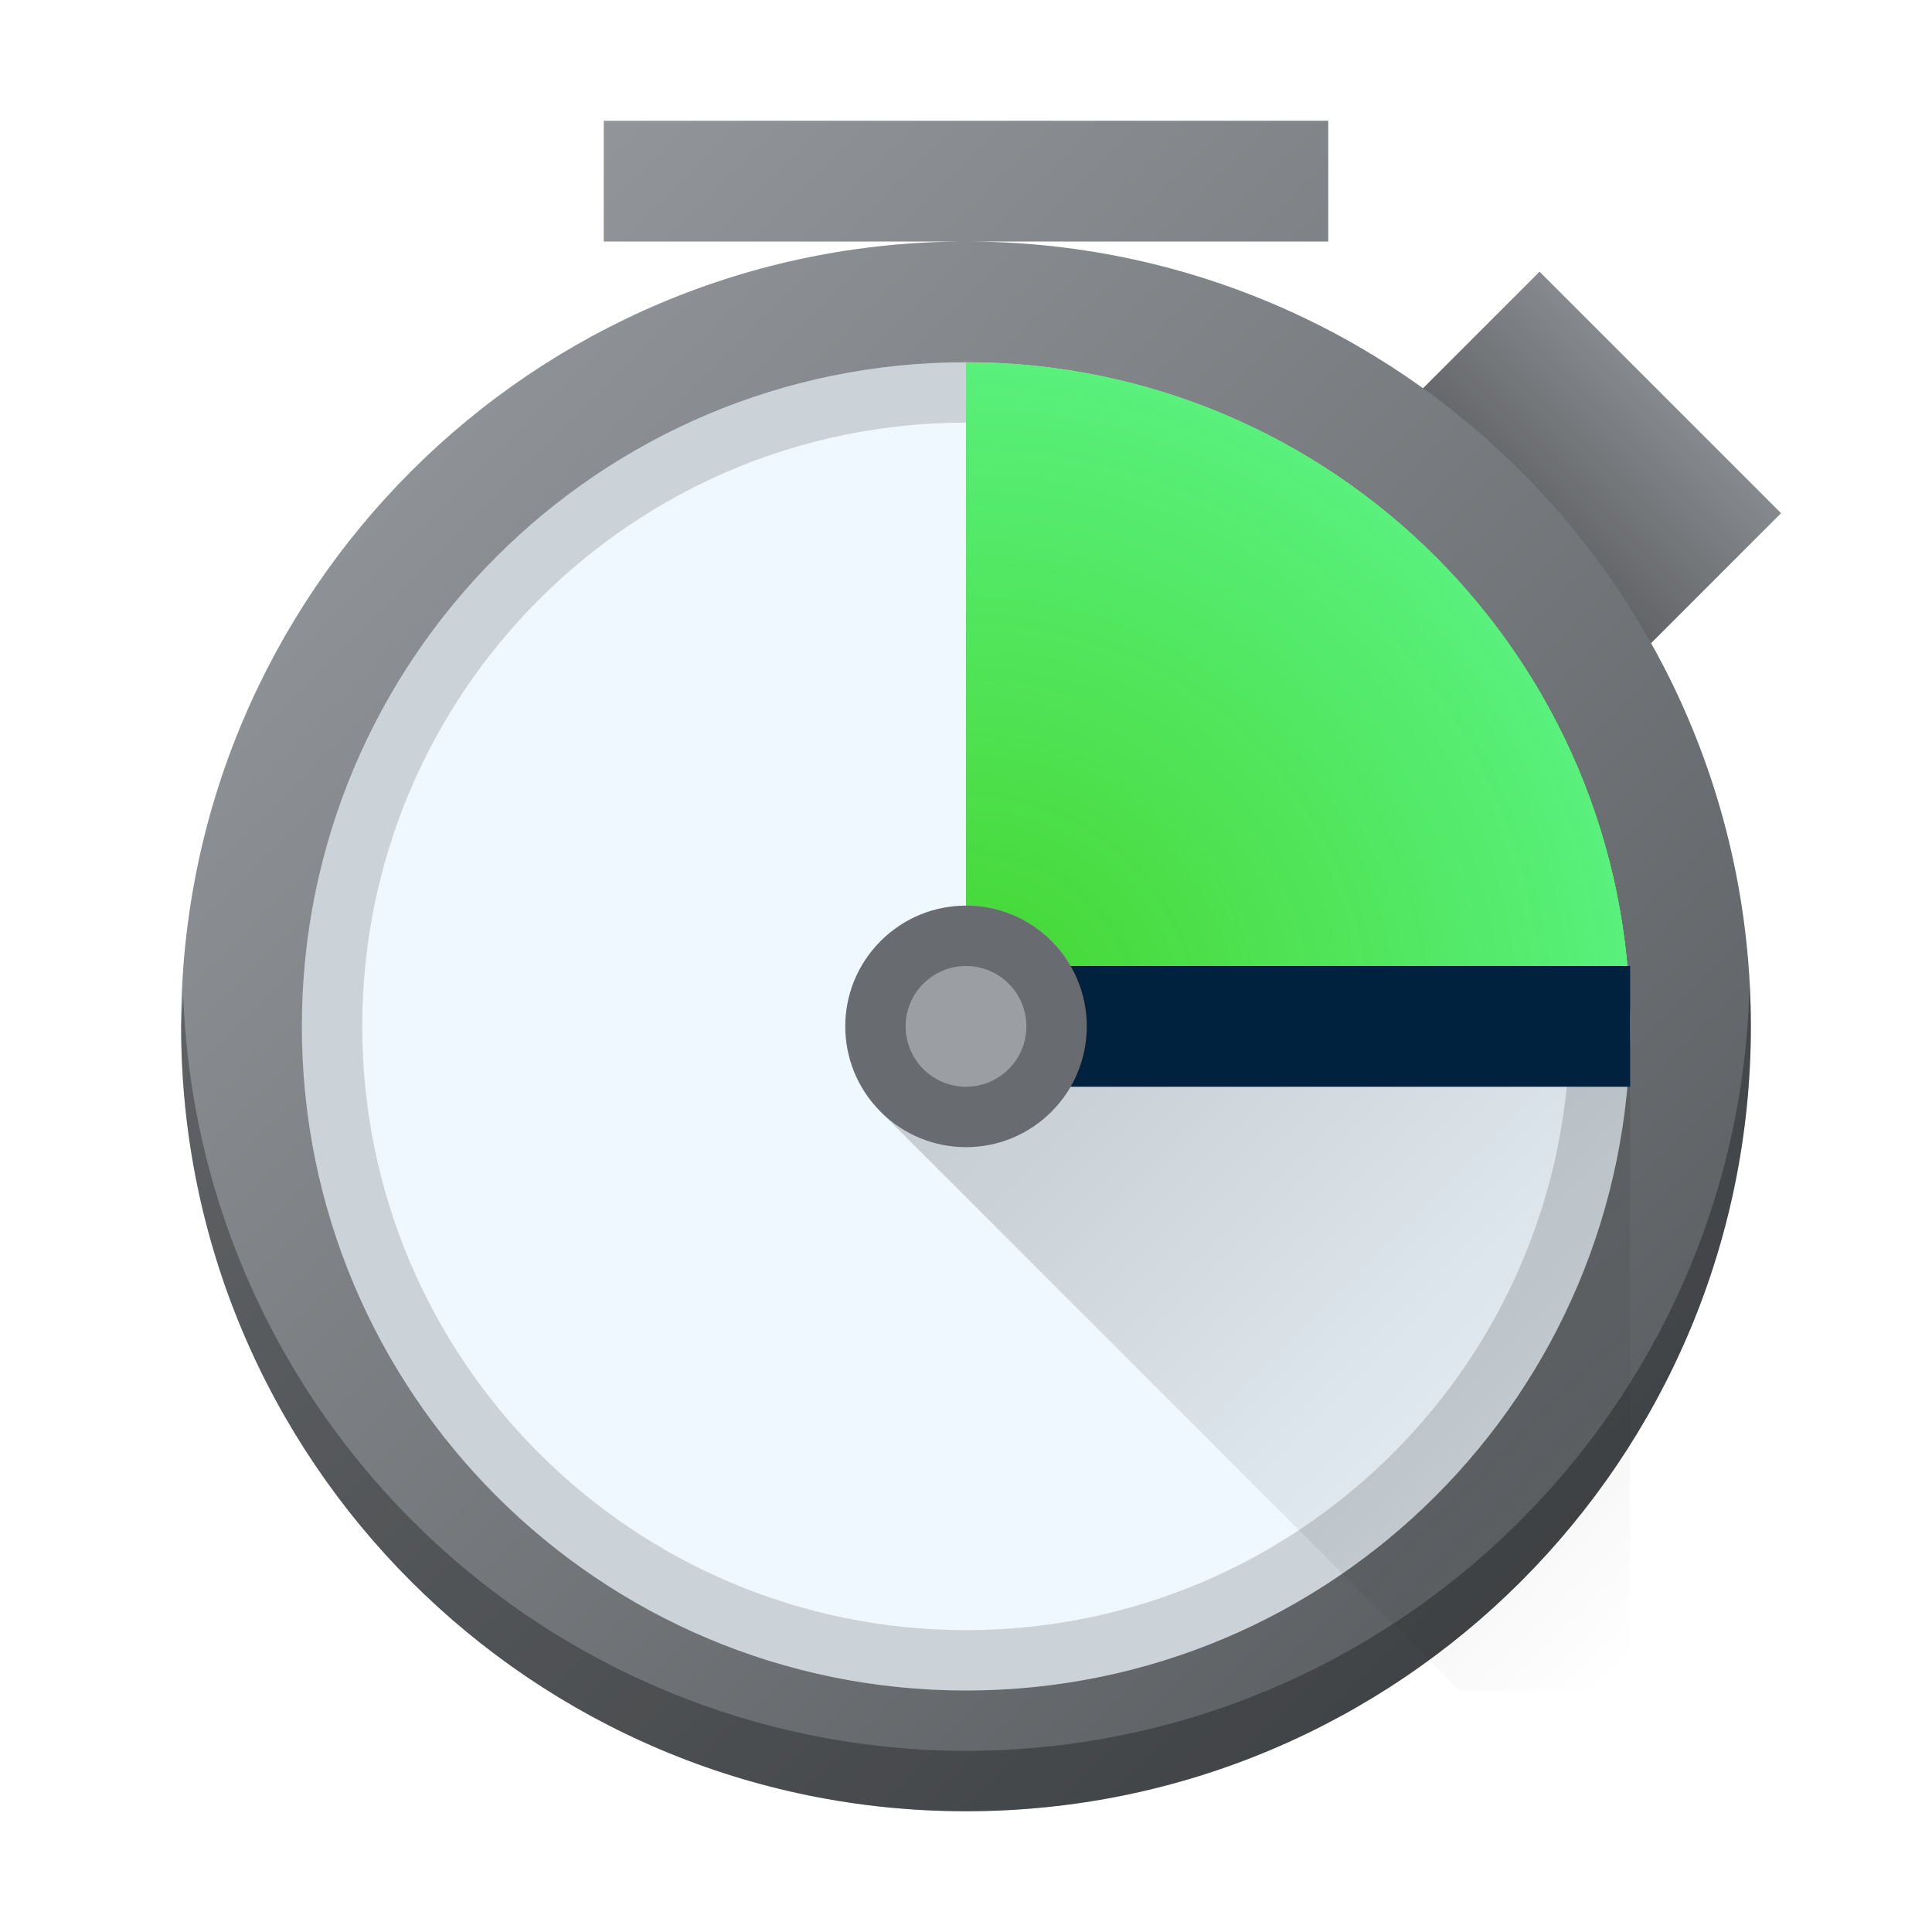
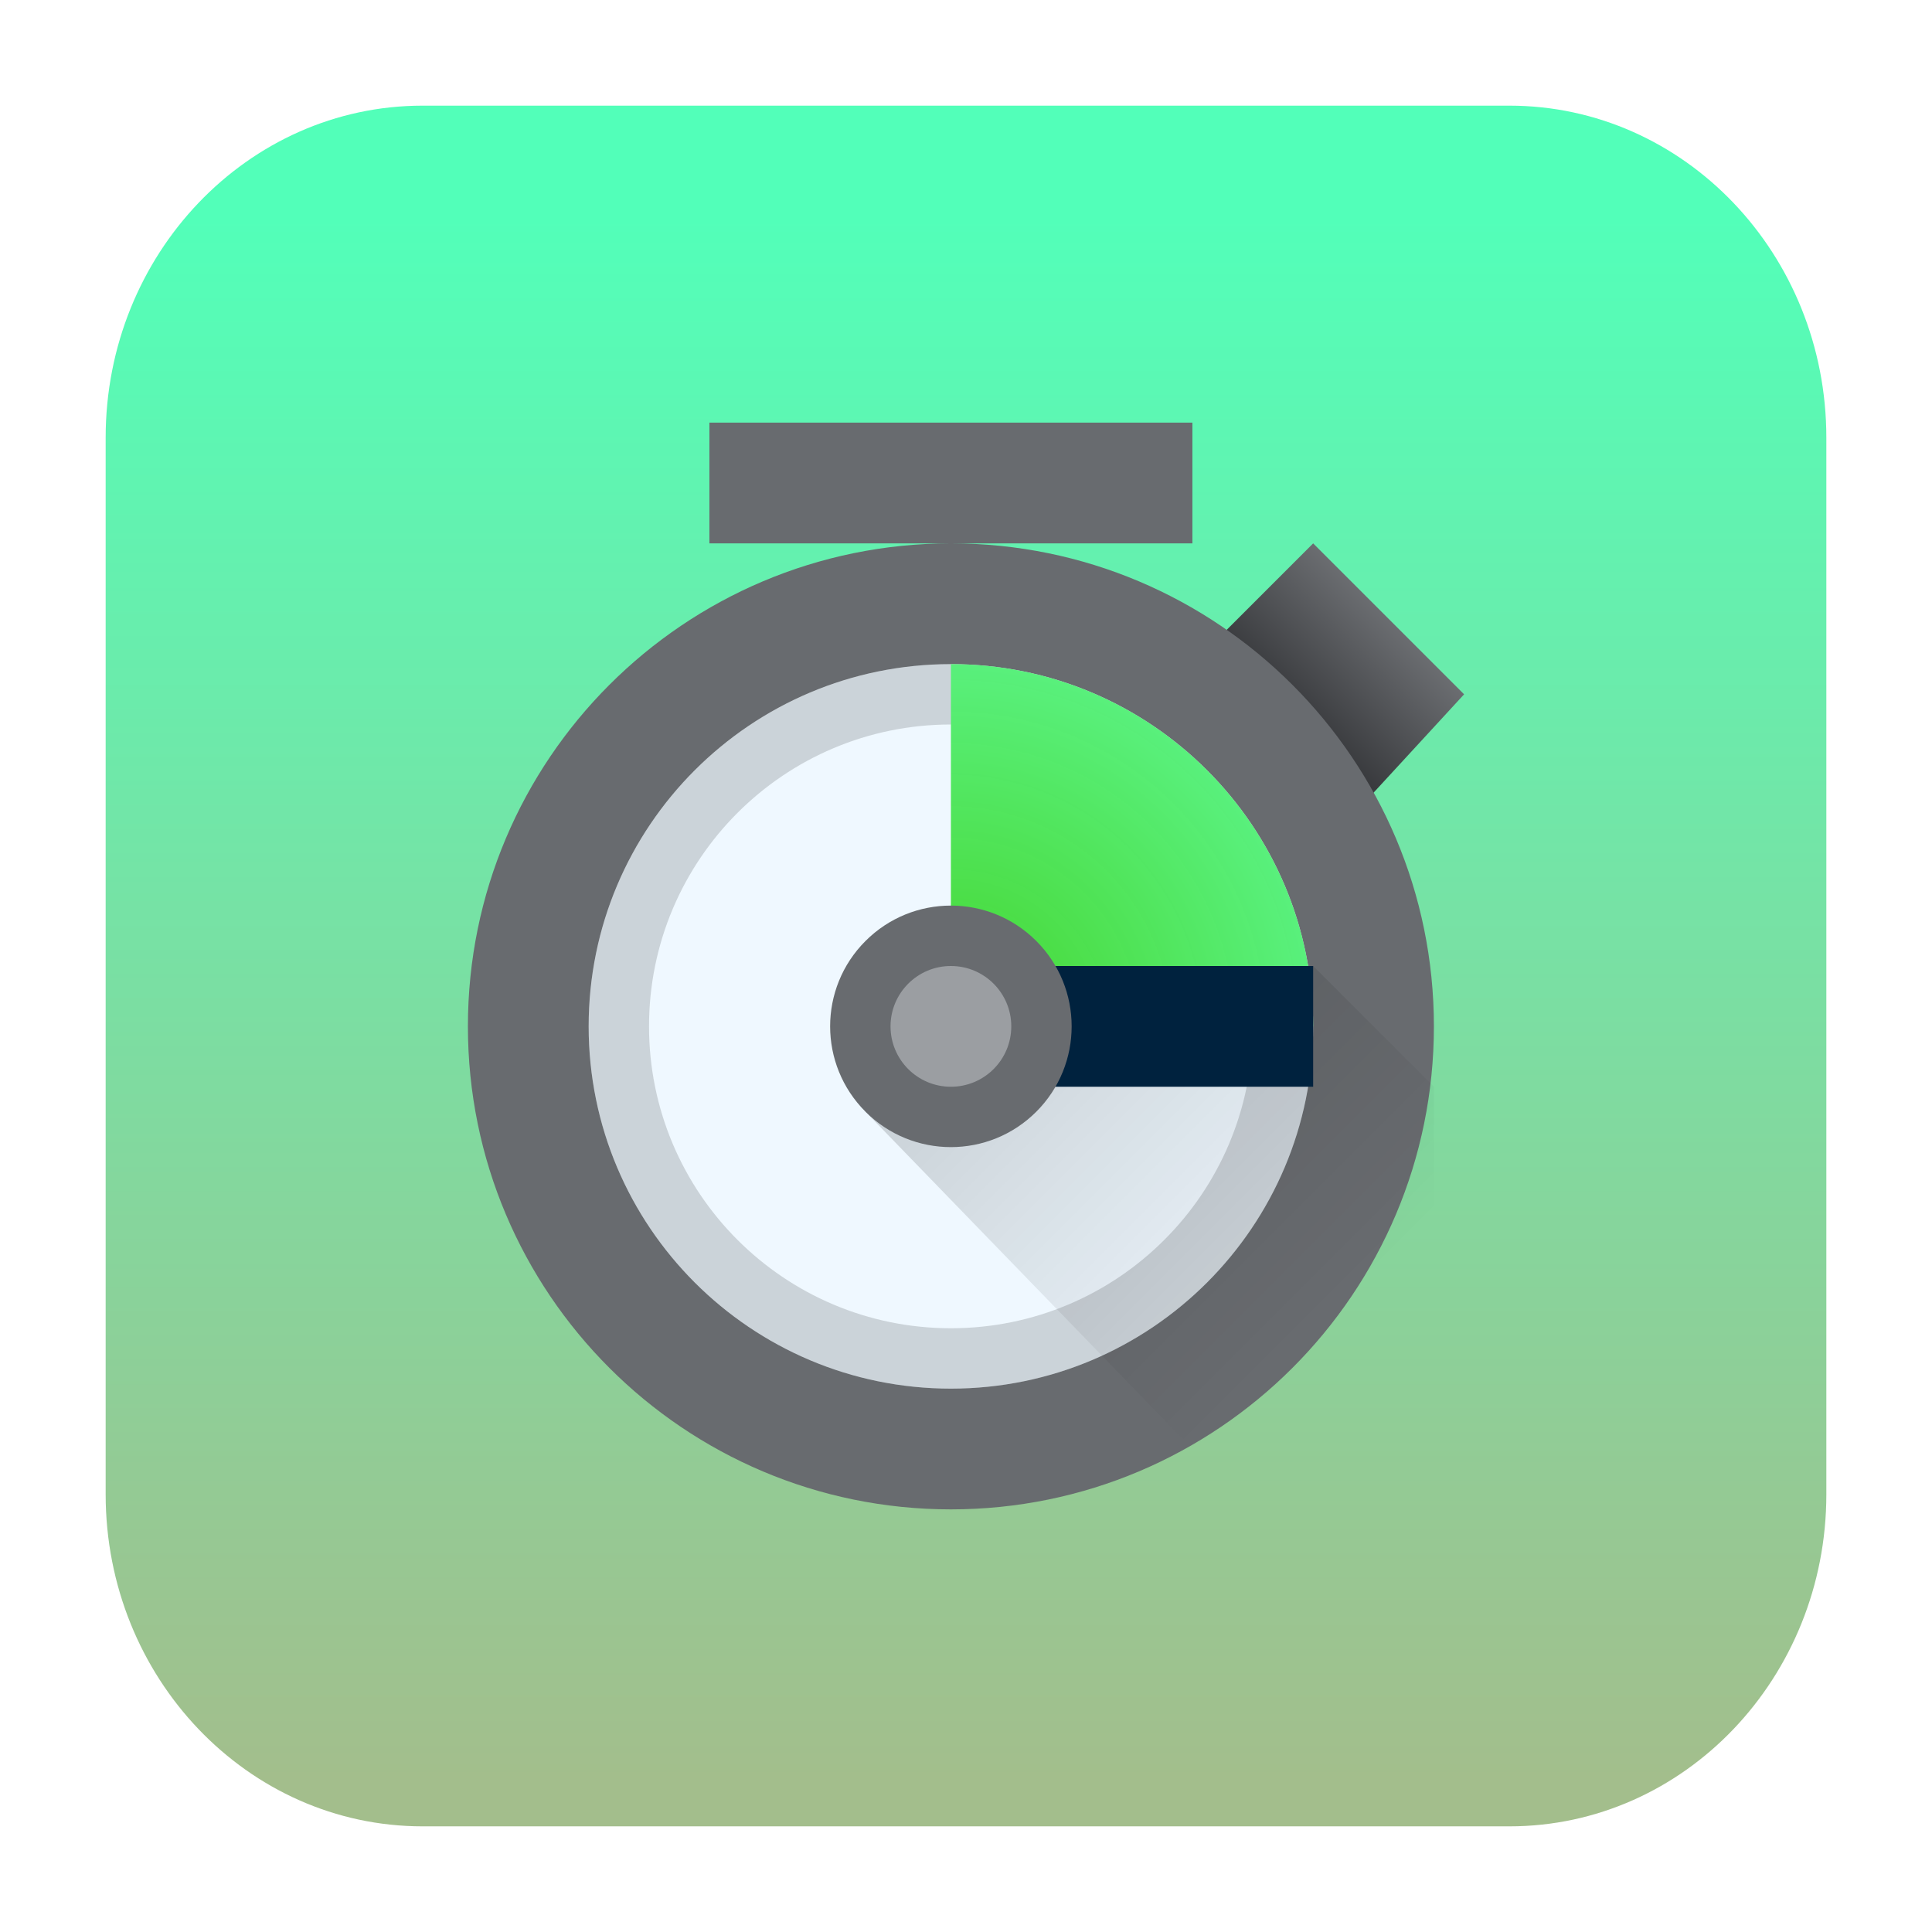
- <svg xmlns="http://www.w3.org/2000/svg" height="32" viewBox="0 0 32 32" width="32">
-   <linearGradient id="a" gradientTransform="matrix(3.495987 0 0 3.495987 1.30074 3.299862)" gradientUnits="userSpaceOnUse" x1="8.5" x2=".5" y1="7.637" y2="-.372">
-     <stop offset="0" stop-color="#4f5356" />
-     <stop offset="1" stop-color="#9b9ea2" stop-opacity="1" />
+ <svg xmlns="http://www.w3.org/2000/svg" xmlns:xlink="http://www.w3.org/1999/xlink" height="64" viewBox="0 0 64 64" width="64" version="1.1" id="svg11908">
+   <defs id="defs11912">
+     <linearGradient id="linearGradient1056" x1="169.51" x2="169.51" y1="122.46" y2="16.447" gradientTransform="matrix(0.4898683,0,0,0.4898683,-50.34282,-0.9669066)" gradientUnits="userSpaceOnUse">
+       <stop stop-color="#00b5eb" offset="0" id="stop2" style="stop-color:#a3be8c;stop-opacity:1;" />
+       <stop stop-color="#52ffb9" offset="1" id="stop4" />
+     </linearGradient>
+     <linearGradient id="linearGradient12490" gradientTransform="matrix(2.429564,2.429564,-2.429564,2.429564,1.364305,-972.8334)" gradientUnits="userSpaceOnUse" x1="204.866" x2="204.866" y1="197.195" y2="198.842">
+       <stop offset="0" stop-color="#9b9ea2" id="stop11881-6" />
+       <stop offset="1" stop-color="#1a1b1e" id="stop11883-1" />
+     </linearGradient>
+     <linearGradient id="linearGradient12494" gradientUnits="userSpaceOnUse" x1="9" x2="16.052" y1="11" y2="18.052" gradientTransform="matrix(2,0,0,2,20.63834,-27.05932)">
+       <stop offset="0" id="stop11876-0" />
+       <stop offset="1" stop-opacity="0" id="stop11878-6" />
+     </linearGradient>
+     <radialGradient id="a-3" cx="11" cy="12" gradientUnits="userSpaceOnUse" r="6">
+       <stop offset="0" stop-color="#3dd425" stop-opacity=".955" id="stop11871-2" />
+       <stop offset="1" stop-color="#59f07c" id="stop11873-0" />
+     </radialGradient>
+     <linearGradient xlink:href="#c" id="linearGradient12511" gradientUnits="userSpaceOnUse" gradientTransform="matrix(2.429564,2.429564,-2.429564,2.429564,1.364305,-972.8334)" x1="204.866" y1="197.195" x2="204.866" y2="198.842" />
+     <linearGradient xlink:href="#b" id="linearGradient12513" gradientUnits="userSpaceOnUse" gradientTransform="matrix(2,0,0,2,9.500002,10)" x1="9" y1="11" x2="16.052" y2="18.052" />
+   </defs>
+   <radialGradient id="a" cx="11" cy="12" gradientUnits="userSpaceOnUse" r="6">
+     <stop offset="0" stop-color="#3dd425" stop-opacity=".955" id="stop11871" />
+     <stop offset="1" stop-color="#59f07c" id="stop11873" />
+   </radialGradient>
+   <linearGradient id="b" gradientUnits="userSpaceOnUse" x1="9" x2="16.052" y1="11" y2="18.052" gradientTransform="matrix(2,0,0,2,20.63834,-27.05932)">
+     <stop offset="0" id="stop11876" />
+     <stop offset="1" stop-opacity="0" id="stop11878" />
  </linearGradient>
-   <radialGradient id="b" cx="16" cy="17" gradientUnits="userSpaceOnUse" r="11">
-     <stop offset="0" stop-color="#3dd425" stop-opacity=".955" />
-     <stop offset="1" stop-color="#59f07c" />
-   </radialGradient>
-   <linearGradient id="c" gradientUnits="userSpaceOnUse" x1="14.542" x2="26.542" y1="16" y2="28">
-     <stop offset="0" />
-     <stop offset="1" stop-opacity="0" />
+   <linearGradient id="c" gradientTransform="matrix(2.429564,2.429564,-2.429564,2.429564,1.364305,-972.8334)" gradientUnits="userSpaceOnUse" x1="204.866" x2="204.866" y1="197.195" y2="198.842">
+     <stop offset="0" stop-color="#9b9ea2" id="stop11881" />
+     <stop offset="1" stop-color="#1a1b1e" id="stop11883" />
  </linearGradient>
-   <linearGradient id="d" gradientTransform="matrix(1.409796 1.409796 -1.409796 1.409796 -3.194127 -556.8003)" gradientUnits="userSpaceOnUse" x1="210.5" x2="210.5" y1="188" y2="193.5">
-     <stop offset="0" stop-color="#9b9ea2" />
-     <stop offset="1" stop-color="#1a1b1e" />
-   </linearGradient>
-   <path d="m25.5 4.5-2.5 2.5h-7v10h11v-6l2.5-2.5z" fill="url(#d)" />
-   <g>
-     <path d="m10 2v2h6 6v-2zm6 2a13 13 0 0 0 -13 13 13 13 0 0 0 13 13 13 13 0 0 0 13-13 13 13 0 0 0 -13-13z" fill="url(#a)" />
-     <circle cx="16" cy="17" fill="#eff8ff" r="11" />
-     <path d="m16 6a11 11 0 0 0 -11 11 11 11 0 0 0 11 11 11 11 0 0 0 11-11 11 11 0 0 0 -11-11zm0 1a10 10 0 0 1 10 10 10 10 0 0 1 -10 10 10 10 0 0 1 -10-10 10 10 0 0 1 10-10z" opacity=".15" />
-     <path d="m28.979 16.295c-.16 7.056-5.921 12.695-12.979 12.705-6.975-.014-12.697-5.53-12.965-12.5-.015.166-.027.333-.035.5 0 7.18 5.82 13 13 13 7.18 0 13-5.82 13-13-.001-.235-.008-.47-.021-.705z" opacity=".3" />
-     <path d="m16 6v11h11a11 11 0 0 0 -11-11z" fill="url(#b)" />
+   <rect x="3.5" y="3.5" width="57" height="57" rx="10.5" ry="11" id="rect19" style="fill:url(#linearGradient1056);stroke-width:3.847" />
+   <g stroke-width="3" id="g11892-6" transform="matrix(2,0,0,2,9.500002,10)">
+     <path d="m 11,6 h 4 L 17,4 19.5,6.5 18,8.13 V 12 h -7 z" fill="url(#c)" id="path11886-1" style="fill:url(#linearGradient12511)" />
+     <path d="m 7,2 v 2 h 4 4 V 2 Z m 4,2 a 8,8 0 0 0 -8,8 8,8 0 0 0 8,8 8,8 0 0 0 8,-8 8,8 0 0 0 -8,-8 z" fill="#686b6f" id="path11888-5" />
+     <circle cx="11" cy="12" fill="#eff8ff" r="6" id="circle11890-5" />
  </g>
-   <path d="m14.586 18.414 9.586 9.586h2.828v-12z" fill="url(#c)" opacity=".2" />
-   <g>
-     <path d="m16 16h11v2h-11z" fill="#00223e" />
-     <path d="m1.293 23.335c0 1.105-.895 2-2 2-1.105 0-2-.895-2-2 0-1.105.895-2 2-2 1.105 0 2.0.895 2 2z" fill="#686b6f" transform="matrix(.7071068 -.7071068 .7071068 .7071068 0 0)" />
-     <circle cx="16" cy="17" fill="#9b9ea2" r="1" />
+   <path d="m 31.5,32 -2.828,4.828 10.828,11.172 h 8 V 36 l -4,-4 z" fill="url(#b)" opacity="0.2" id="path11894-4" style="fill:url(#linearGradient12513);stroke-width:2" />
+   <g stroke-width="3" id="g11906-7" transform="matrix(2,0,0,2,9.500002,10)">
+     <path d="m 11,6 a 6,6 0 0 0 -6,6 6,6 0 0 0 6,6 6,6 0 0 0 6,-6 6,6 0 0 0 -6,-6 z m 0,1 a 5,5 0 0 1 5,5 5,5 0 0 1 -5,5 5,5 0 0 1 -5,-5 5,5 0 0 1 5,-5 z" opacity="0.15" id="path11896-6" />
+     <path d="m 11,6 v 6 h 6 A 6,6 0 0 0 11,6 Z" fill="url(#a)" id="path11898-5" style="fill:url(#a-3)" />
+     <path d="m 11,11 h 6 v 2 h -6 z" fill="#00223e" id="path11900-6" />
+     <path d="m 1.293,16.263 c 0,1.105 -0.895,2 -2,2 -1.105,0 -2,-0.895 -2,-2 0,-1.105 0.895,-2 2,-2 1.105,0 2,0.895 2,2 z" fill="#686b6f" transform="rotate(-45)" id="path11902-9" />
+     <circle cx="11" cy="12" fill="#9b9ea2" r="1" id="circle11904-3" />
  </g>
</svg>
